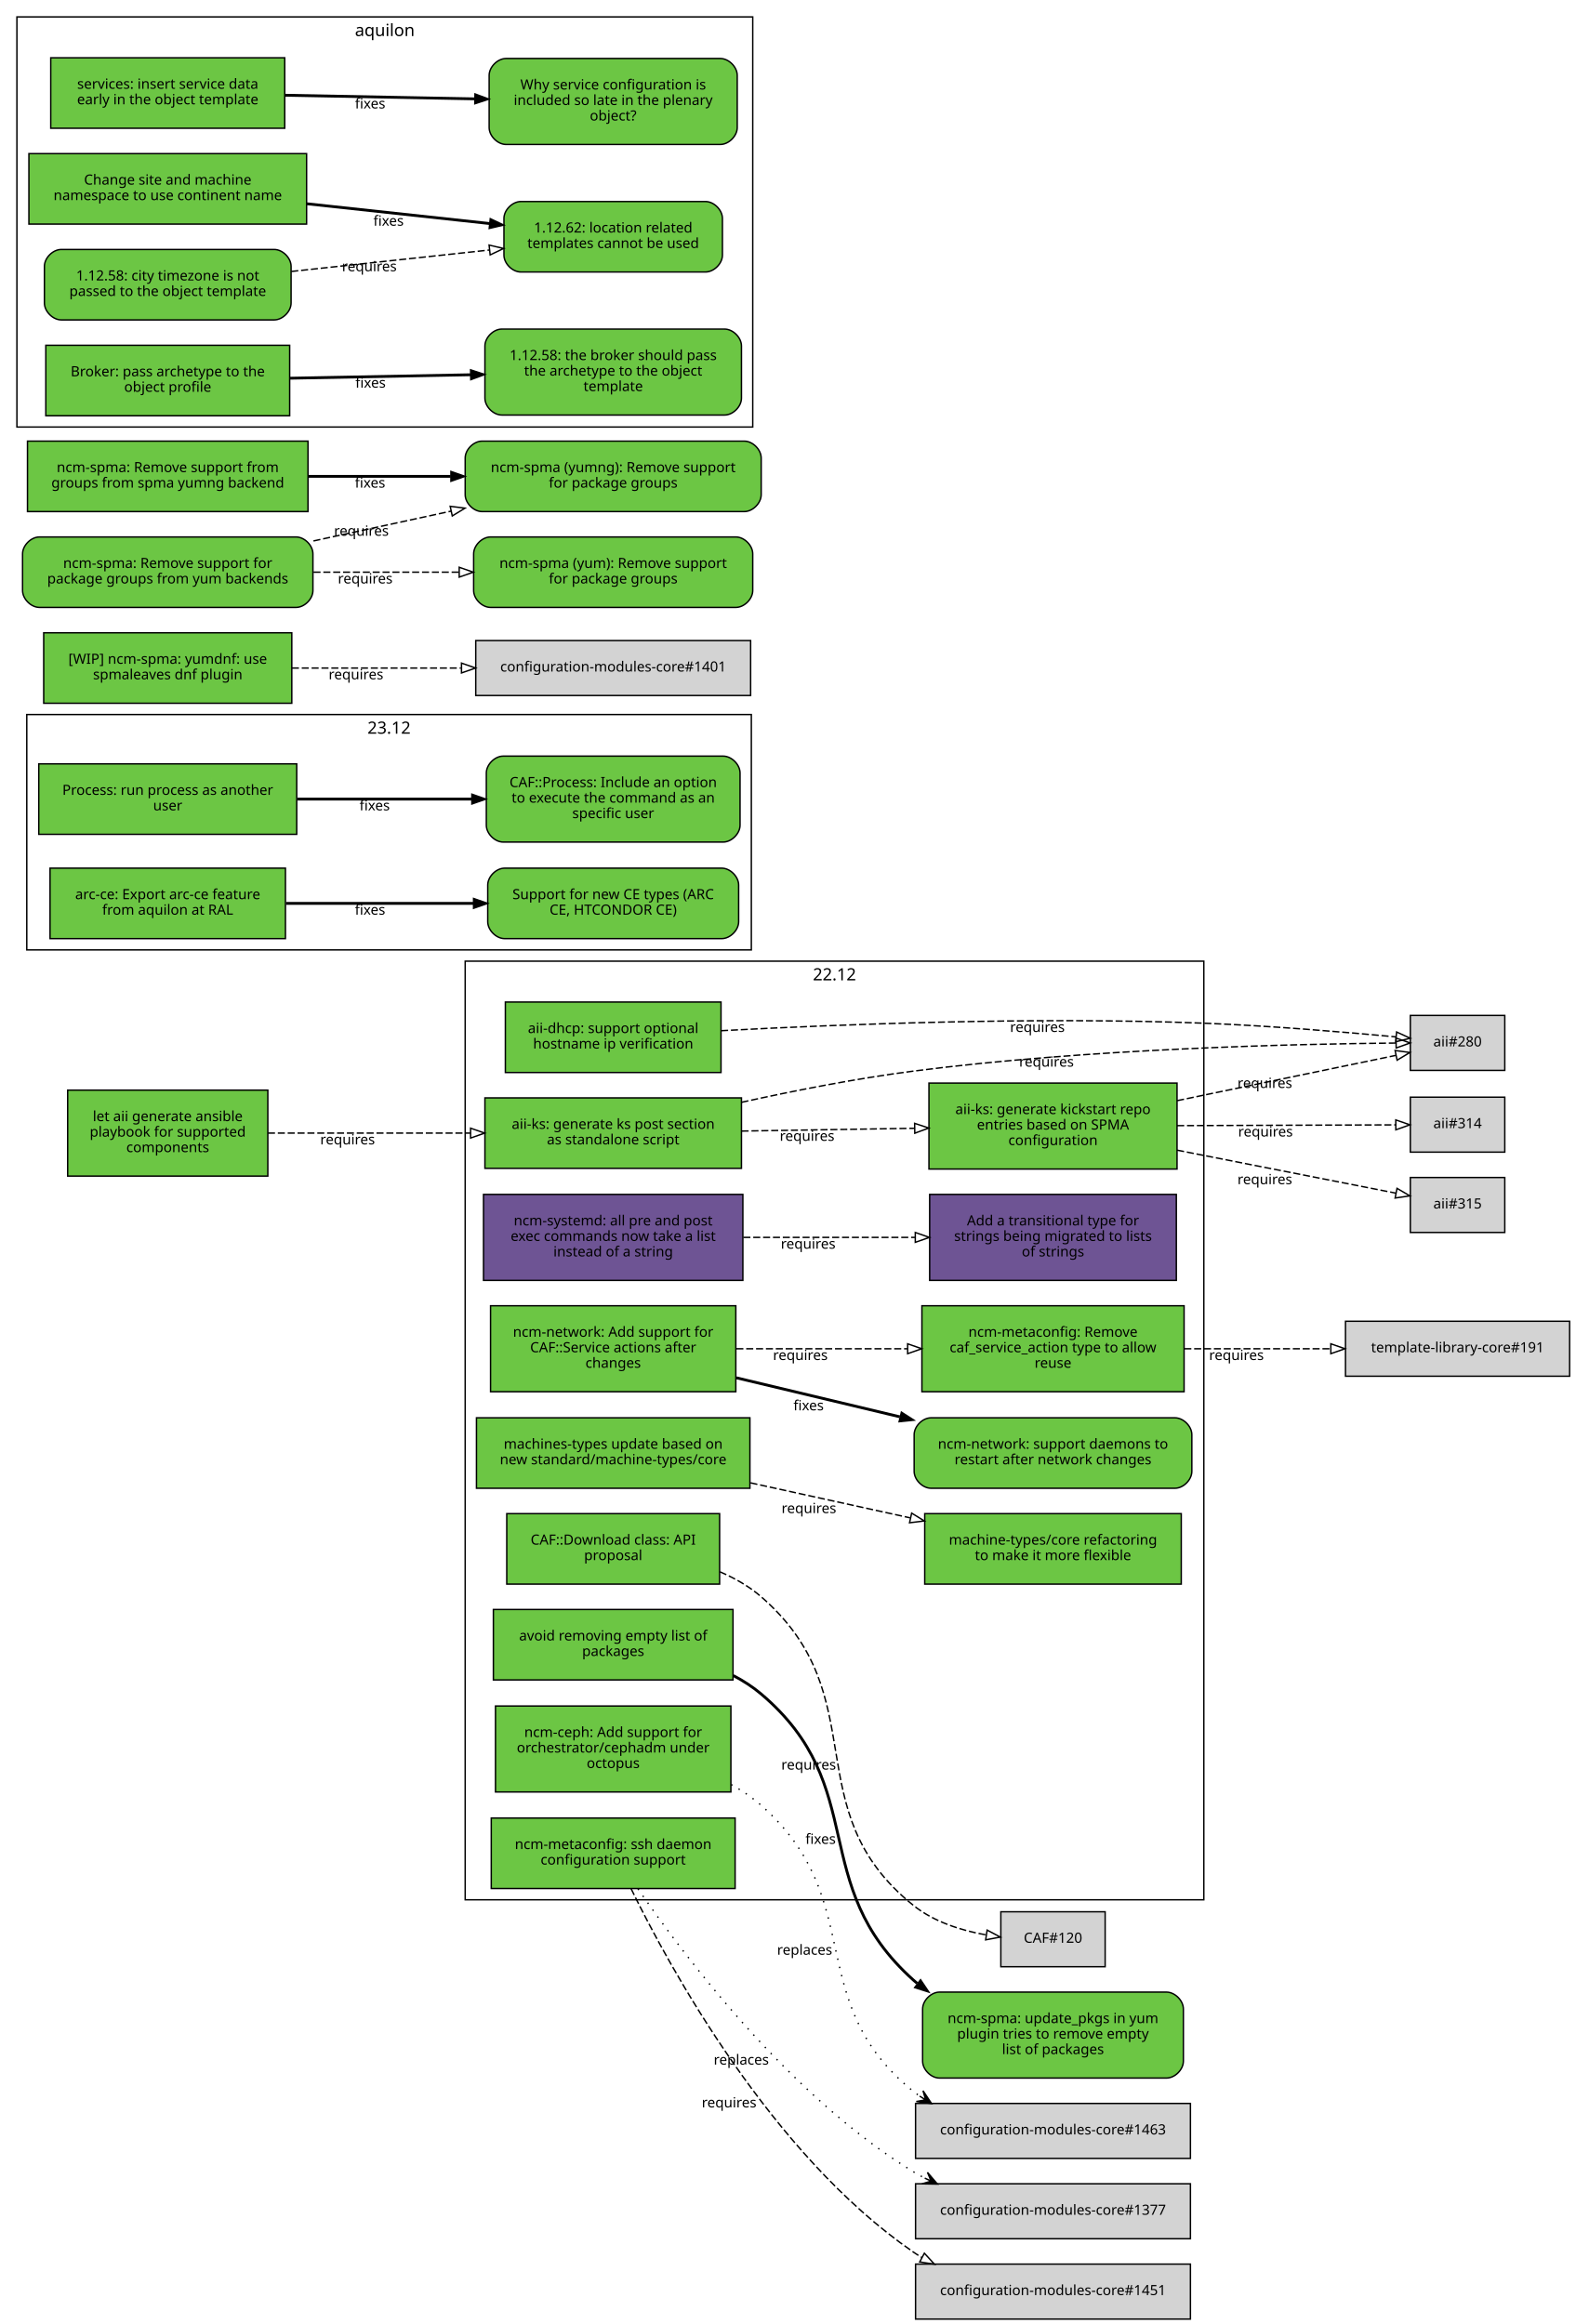
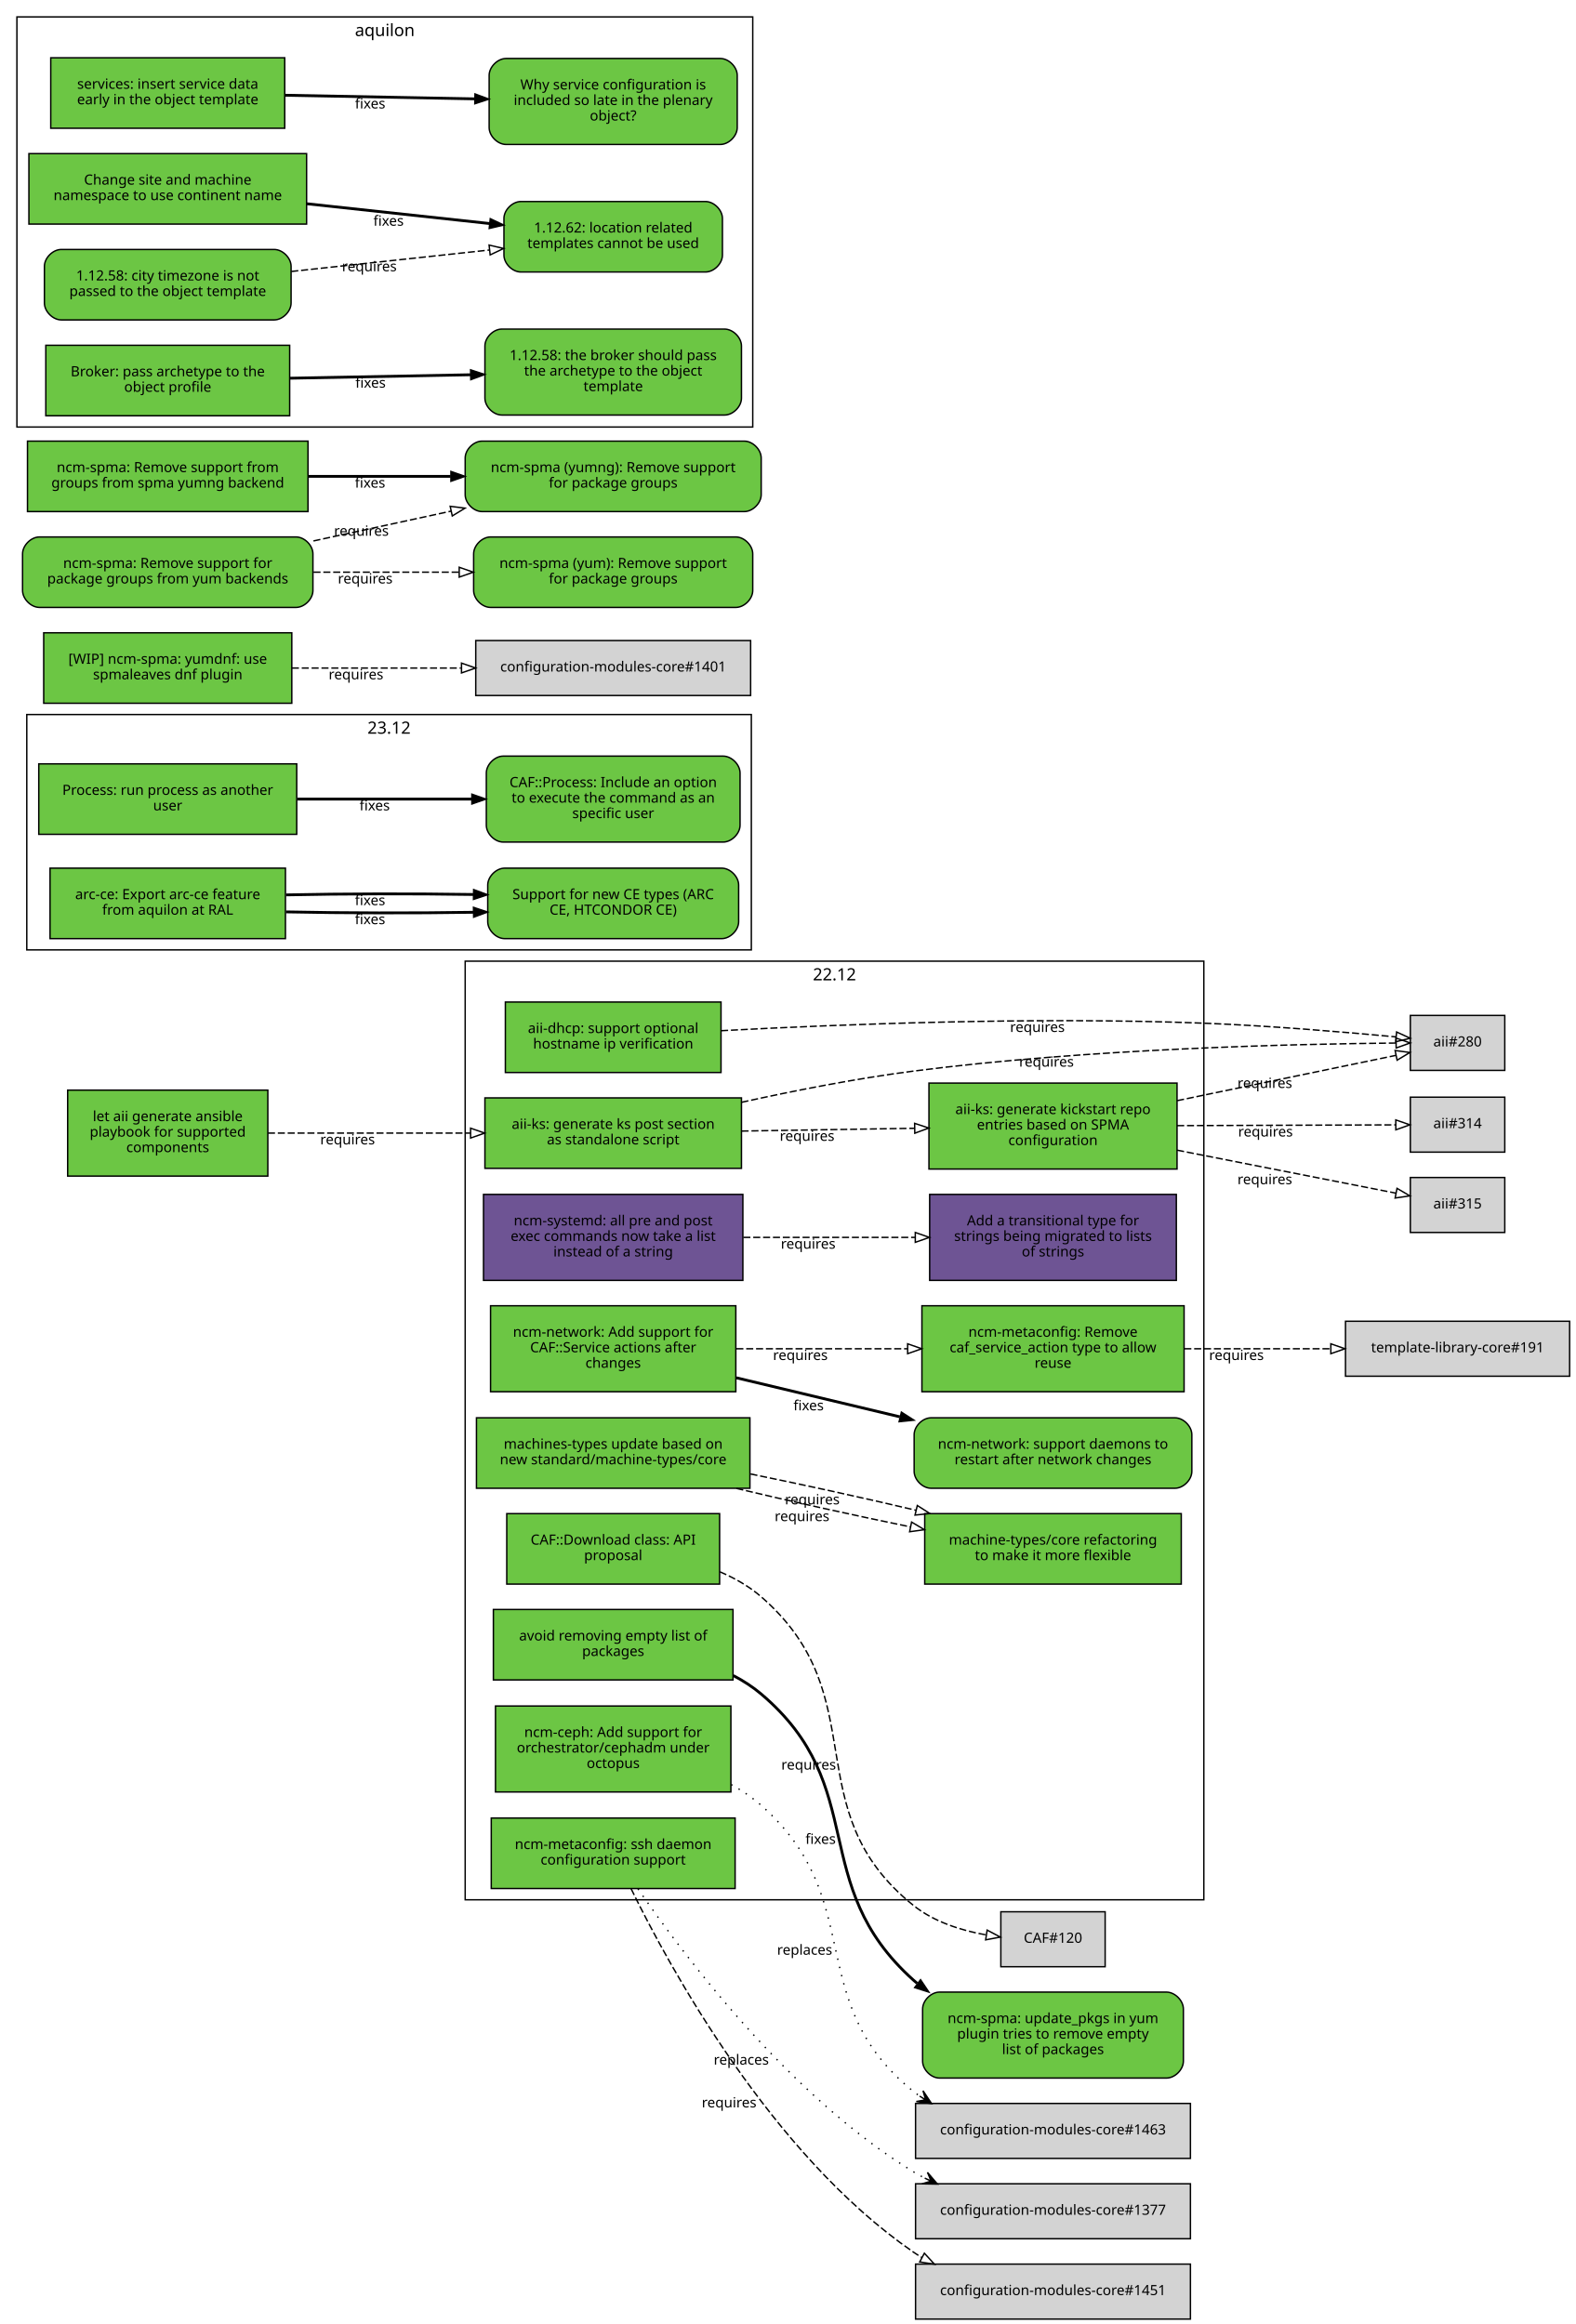
<svg xmlns="http://www.w3.org/2000/svg" xmlns:xlink="http://www.w3.org/1999/xlink" width="1118pt" height="1649pt" viewBox="0.00 0.00 1118.00 1649.00">
  <g id="graph0" class="graph" transform="scale(1 1) rotate(0) translate(4 1645)">
    <polygon fill="white" stroke="white" points="-4,5 -4,-1645 1115,-1645 1115,5 -4,5" />
    <g id="clust4" class="cluster">
      <polygon fill="none" stroke="black" points="15,-971 15,-1138 529,-1138 529,-971 15,-971" />
      <text text-anchor="middle" x="272" y="-1124.4" font-family="Sans" font-size="12.00">23.12</text>
    </g>
    <g id="clust3" class="cluster">
      <polygon fill="none" stroke="black" points="8,-1342 8,-1633 530,-1633 530,-1342 8,-1342" />
      <text text-anchor="middle" x="269" y="-1619.4" font-family="Sans" font-size="12.00">aquilon</text>
    </g>
    <g id="clust2" class="cluster">
      <polygon fill="none" stroke="black" points="326,-297 326,-963 850,-963 850,-297 326,-297" />
      <text text-anchor="middle" x="588" y="-949.4" font-family="Sans" font-size="12.00">22.12</text>
    </g>
    <g id="node1" class="node">
      <g id="a_node1">
        <a xlink:href="https://github.com/quattor/aii/pull/328" xlink:title="aii#328 (pull-request)" target="_parent">
          <polygon fill="#6cc644" stroke="black" points="522,-866 340,-866 340,-816 522,-816 522,-866" />
          <text text-anchor="middle" x="431" y="-844" font-family="Sans" font-size="10.00">aii-ks: generate ks post section</text>
          <text text-anchor="middle" x="431" y="-833" font-family="Sans" font-size="10.00">as standalone script</text>
        </a>
      </g>
    </g>
    <g id="node2" class="node">
      <polygon fill="lightgrey" stroke="black" points="1063.5,-924.5 996.5,-924.5 996.5,-885.5 1063.5,-885.5 1063.5,-924.5" />
      <text text-anchor="middle" x="1030" y="-902.5" font-family="Sans" font-size="10.00">aii#280</text>
    </g>
    <g id="edge1" class="edge">
      <path fill="none" stroke="black" stroke-dasharray="5,2" d="M522.01,-862.85C559.51,-871.124 603.643,-879.795 644,-885 767.437,-900.921 914.688,-904.265 986.027,-904.903" />
      <polygon fill="none" stroke="black" points="986.373,-908.406 996.399,-904.981 986.426,-901.406 986.373,-908.406" />
      <text text-anchor="middle" x="738.378" y="-888.167" font-family="Sans" font-size="10.00">requires</text>
    </g>
    <g id="node3" class="node">
      <g id="a_node3">
        <a xlink:href="https://github.com/quattor/aii/pull/316" xlink:title="aii#316 (pull-request)" target="_parent">
          <polygon fill="#6cc644" stroke="black" points="831,-876.5 655,-876.5 655,-815.5 831,-815.5 831,-876.5" />
          <text text-anchor="middle" x="743" y="-854.5" font-family="Sans" font-size="10.00">aii-ks: generate kickstart repo</text>
          <text text-anchor="middle" x="743" y="-843.5" font-family="Sans" font-size="10.00">entries based on SPMA</text>
          <text text-anchor="middle" x="743" y="-832.5" font-family="Sans" font-size="10.00">configuration</text>
        </a>
      </g>
    </g>
    <g id="edge2" class="edge">
      <path fill="none" stroke="black" stroke-dasharray="5,2" d="M522.081,-842.453C560.563,-843.074 605.56,-843.799 644.792,-844.432" />
      <polygon fill="none" stroke="black" points="644.843,-847.933 654.899,-844.595 644.956,-840.934 644.843,-847.933" />
      <text text-anchor="middle" x="568.561" y="-835.525" font-family="Sans" font-size="10.00">requires</text>
    </g>
    <g id="edge3" class="edge">
      <path fill="none" stroke="black" stroke-dasharray="5,2" d="M831.058,-864.023C882.518,-874.676 945.406,-887.695 986.29,-896.158" />
      <polygon fill="none" stroke="black" points="985.688,-899.608 996.19,-898.208 987.107,-892.753 985.688,-899.608" />
      <text text-anchor="middle" x="893.279" y="-873.044" font-family="Sans" font-size="10.00">requires</text>
    </g>
    <g id="node4" class="node">
      <polygon fill="lightgrey" stroke="black" points="1063.5,-866.5 996.5,-866.5 996.5,-827.5 1063.5,-827.5 1063.5,-866.5" />
      <text text-anchor="middle" x="1030" y="-844.5" font-family="Sans" font-size="10.00">aii#314</text>
    </g>
    <g id="edge4" class="edge">
      <path fill="none" stroke="black" stroke-dasharray="5,2" d="M831.058,-846.305C882.409,-846.486 945.14,-846.706 986.03,-846.849" />
      <polygon fill="none" stroke="black" points="986.177,-850.35 996.19,-846.885 986.202,-843.35 986.177,-850.35" />
      <text text-anchor="middle" x="893.741" y="-838.596" font-family="Sans" font-size="10.00">requires</text>
    </g>
    <g id="node5" class="node">
      <polygon fill="lightgrey" stroke="black" points="1063.5,-809.5 996.5,-809.5 996.5,-770.5 1063.5,-770.5 1063.5,-809.5" />
      <text text-anchor="middle" x="1030" y="-787.5" font-family="Sans" font-size="10.00">aii#315</text>
    </g>
    <g id="edge5" class="edge">
      <path fill="none" stroke="black" stroke-dasharray="5,2" d="M831.058,-828.894C882.518,-818.782 945.406,-806.425 986.29,-798.392" />
      <polygon fill="none" stroke="black" points="987.052,-801.809 996.19,-796.447 985.702,-794.941 987.052,-801.809" />
      <text text-anchor="middle" x="893.279" y="-804.738" font-family="Sans" font-size="10.00">requires</text>
    </g>
    <g id="node6" class="node">
      <g id="a_node6">
        <a xlink:href="https://github.com/quattor/aii/pull/299" xlink:title="aii#299 (pull-request)" target="_parent">
          <polygon fill="#6cc644" stroke="black" points="507.5,-934 354.5,-934 354.5,-884 507.5,-884 507.5,-934" />
          <text text-anchor="middle" x="431" y="-912" font-family="Sans" font-size="10.00">aii-dhcp: support optional</text>
          <text text-anchor="middle" x="431" y="-901" font-family="Sans" font-size="10.00">hostname ip verification</text>
        </a>
      </g>
    </g>
    <g id="edge6" class="edge">
      <path fill="none" stroke="black" stroke-dasharray="5,2" d="M507.534,-913.664C591.267,-918.168 730.317,-923.673 850,-919 896.634,-917.179 949.947,-912.699 986.175,-909.294" />
      <polygon fill="none" stroke="black" points="986.759,-912.754 996.382,-908.32 986.094,-905.786 986.759,-912.754" />
      <text text-anchor="middle" x="731.928" y="-912.779" font-family="Sans" font-size="10.00">requires</text>
    </g>
    <g id="node7" class="node">
      <g id="a_node7">
        <a xlink:href="https://github.com/quattor/aii/pull/331" xlink:title="aii#331 (pull-request)" target="_parent">
          <polygon fill="#6cc644" stroke="black" points="186,-871.5 44,-871.5 44,-810.5 186,-810.5 186,-871.5" />
          <text text-anchor="middle" x="115" y="-849.5" font-family="Sans" font-size="10.00">let aii generate ansible</text>
          <text text-anchor="middle" x="115" y="-838.5" font-family="Sans" font-size="10.00">playbook for supported</text>
          <text text-anchor="middle" x="115" y="-827.5" font-family="Sans" font-size="10.00">components</text>
        </a>
      </g>
    </g>
    <g id="edge7" class="edge">
      <path fill="none" stroke="black" stroke-dasharray="5,2" d="M186.077,-841C228.343,-841 282.883,-841 329.668,-841" />
      <polygon fill="none" stroke="black" points="329.834,-844.5 339.834,-841 329.834,-837.5 329.834,-844.5" />
      <text text-anchor="middle" x="242.574" y="-833" font-family="Sans" font-size="10.00">requires</text>
    </g>
    <g id="node8" class="node">
      <g id="a_node8">
        <a xlink:href="https://github.com/quattor/CAF/pull/257" xlink:title="CAF#257 (pull-request)" target="_parent">
          <polygon fill="#6cc644" stroke="black" points="206.5,-1103 23.5,-1103 23.5,-1053 206.5,-1053 206.5,-1103" />
          <text text-anchor="middle" x="115" y="-1081" font-family="Sans" font-size="10.00">Process: run process as another</text>
          <text text-anchor="middle" x="115" y="-1070" font-family="Sans" font-size="10.00">user</text>
        </a>
      </g>
    </g>
    <g id="node9" class="node">
      <g id="a_node9">
        <a xlink:href="https://github.com/quattor/CAF/issues/253" xlink:title="CAF#253 (issue)" target="_parent">
          <path fill="#6cc644" stroke="black" d="M509,-1108.5C509,-1108.5 353,-1108.5 353,-1108.5 347,-1108.5 341,-1102.5 341,-1096.5 341,-1096.5 341,-1059.5 341,-1059.5 341,-1053.5 347,-1047.5 353,-1047.5 353,-1047.5 509,-1047.5 509,-1047.5 515,-1047.5 521,-1053.5 521,-1059.5 521,-1059.5 521,-1096.5 521,-1096.5 521,-1102.5 515,-1108.5 509,-1108.5" />
          <text text-anchor="middle" x="431" y="-1086.5" font-family="Sans" font-size="10.00">CAF::Process: Include an option</text>
          <text text-anchor="middle" x="431" y="-1075.5" font-family="Sans" font-size="10.00">to execute the command as an</text>
          <text text-anchor="middle" x="431" y="-1064.5" font-family="Sans" font-size="10.00">specific user</text>
        </a>
      </g>
    </g>
    <g id="edge8" class="edge">
      <path fill="none" stroke="black" stroke-width="2" d="M206.822,-1078C245.561,-1078 290.88,-1078 330.522,-1078" />
      <polygon fill="black" stroke="black" points="330.737,-1081.5 340.737,-1078 330.737,-1074.5 330.737,-1081.5" />
      <text text-anchor="middle" x="261.782" y="-1070" font-family="Sans" font-size="10.00">fixes</text>
    </g>
    <g id="node10" class="node">
      <g id="a_node10">
        <a xlink:href="https://github.com/quattor/CAF/pull/110" xlink:title="CAF#110 (pull-request)" target="_parent">
          <polygon fill="#6cc644" stroke="black" points="506.5,-571 355.5,-571 355.5,-521 506.5,-521 506.5,-571" />
          <text text-anchor="middle" x="431" y="-549" font-family="Sans" font-size="10.00">CAF::Download class: API</text>
          <text text-anchor="middle" x="431" y="-538" font-family="Sans" font-size="10.00">proposal</text>
        </a>
      </g>
    </g>
    <g id="node11" class="node">
      <polygon fill="lightgrey" stroke="black" points="780,-288.5 706,-288.5 706,-249.5 780,-249.5 780,-288.5" />
      <text text-anchor="middle" x="743" y="-266.5" font-family="Sans" font-size="10.00">CAF#120</text>
    </g>
    <g id="edge9" class="edge">
      <path fill="none" stroke="black" stroke-dasharray="5,2" d="M506.663,-529.743C517.272,-525.203 527.46,-519.404 536,-512 617.996,-440.906 559.369,-360.936 644,-293 658.502,-281.359 677.83,-275.245 695.487,-272.077" />
      <polygon fill="none" stroke="black" points="696.281,-275.497 705.641,-270.532 695.228,-268.576 696.281,-275.497" />
      <text text-anchor="middle" x="569.666" y="-389.376" font-family="Sans" font-size="10.00">requires</text>
    </g>
    <g id="node12" class="node">
      <g id="a_node12">
        <a xlink:href="https://github.com/quattor/configuration-modules-core/pull/1554" xlink:title="configuration-modules-core#1554 (pull-request)" target="_parent">
          <polygon fill="#6cc644" stroke="black" points="516,-503 346,-503 346,-453 516,-453 516,-503" />
          <text text-anchor="middle" x="431" y="-481" font-family="Sans" font-size="10.00">avoid removing empty list of</text>
          <text text-anchor="middle" x="431" y="-470" font-family="Sans" font-size="10.00">packages</text>
        </a>
      </g>
    </g>
    <g id="node13" class="node">
      <g id="a_node13">
        <a xlink:href="https://github.com/quattor/configuration-modules-core/issues/1553" xlink:title="configuration-modules-core#1553 (issue)" target="_parent">
          <path fill="#6cc644" stroke="black" d="M823.5,-231.5C823.5,-231.5 662.5,-231.5 662.5,-231.5 656.5,-231.5 650.5,-225.5 650.5,-219.5 650.5,-219.5 650.5,-182.5 650.5,-182.5 650.5,-176.5 656.5,-170.5 662.5,-170.5 662.5,-170.5 823.5,-170.5 823.5,-170.5 829.5,-170.5 835.5,-176.5 835.5,-182.5 835.5,-182.5 835.5,-219.5 835.5,-219.5 835.5,-225.5 829.5,-231.5 823.5,-231.5" />
          <text text-anchor="middle" x="743" y="-209.5" font-family="Sans" font-size="10.00">ncm-spma: update_pkgs in yum</text>
          <text text-anchor="middle" x="743" y="-198.5" font-family="Sans" font-size="10.00">plugin tries to remove empty</text>
          <text text-anchor="middle" x="743" y="-187.5" font-family="Sans" font-size="10.00">list of packages</text>
        </a>
      </g>
    </g>
    <g id="edge10" class="edge">
      <path fill="none" stroke="black" stroke-width="2" d="M516.245,-456.094C523.325,-452.382 530.042,-448.051 536,-443 613.95,-376.91 567.867,-308.175 644,-240 644.853,-239.237 645.722,-238.487 646.607,-237.751" />
      <polygon fill="black" stroke="black" points="649.049,-240.295 654.952,-231.497 644.851,-234.694 649.049,-240.295" />
      <text text-anchor="middle" x="578.136" y="-336.67" font-family="Sans" font-size="10.00">fixes</text>
    </g>
    <g id="node14" class="node">
      <g id="a_node14">
        <a xlink:href="https://github.com/quattor/configuration-modules-core/pull/1490" xlink:title="configuration-modules-core#1490 (pull-request)" target="_parent">
          <polygon fill="#6cc644" stroke="black" points="514.5,-434.5 347.5,-434.5 347.5,-373.5 514.5,-373.5 514.5,-434.5" />
          <text text-anchor="middle" x="431" y="-412.5" font-family="Sans" font-size="10.00">ncm-ceph: Add support for</text>
          <text text-anchor="middle" x="431" y="-401.5" font-family="Sans" font-size="10.00">orchestrator/cephadm under</text>
          <text text-anchor="middle" x="431" y="-390.5" font-family="Sans" font-size="10.00">octopus</text>
        </a>
      </g>
    </g>
    <g id="node15" class="node">
      <polygon fill="lightgrey" stroke="black" points="840.5,-152.5 645.5,-152.5 645.5,-113.5 840.5,-113.5 840.5,-152.5" />
      <text text-anchor="middle" x="743" y="-130.5" font-family="Sans" font-size="10.00">configuration-modules-core#1463</text>
    </g>
    <g id="edge11" class="edge">
      <path fill="none" stroke="black" stroke-dasharray="1,5" d="M514.726,-378.745C522.371,-374.525 529.626,-369.641 536,-364 612.526,-296.267 564.54,-225.267 644,-161 645.372,-159.891 646.785,-158.825 648.235,-157.802" />
      <polygon fill="black" stroke="black" points="656.899,-152.392 650.801,-161.505 652.658,-155.04 648.417,-157.688 648.417,-157.688 648.417,-157.688 652.658,-155.04 646.034,-153.871 656.899,-152.392 656.899,-152.392" />
      <text text-anchor="middle" x="566.844" y="-258.019" font-family="Sans" font-size="10.00">replaces</text>
    </g>
    <g id="node16" class="node">
      <g id="a_node16">
        <a xlink:href="https://github.com/quattor/configuration-modules-core/pull/1464" xlink:title="configuration-modules-core#1464 (pull-request)" target="_parent">
          <polygon fill="#6e5494" stroke="black" points="523,-797.5 339,-797.5 339,-736.5 523,-736.5 523,-797.5" />
          <text text-anchor="middle" x="431" y="-775.5" font-family="Sans" font-size="10.00">ncm-systemd: all pre and post</text>
          <text text-anchor="middle" x="431" y="-764.5" font-family="Sans" font-size="10.00">exec commands now take a list</text>
          <text text-anchor="middle" x="431" y="-753.5" font-family="Sans" font-size="10.00">instead of a string</text>
        </a>
      </g>
    </g>
    <g id="node17" class="node">
      <g id="a_node17">
        <a xlink:href="https://github.com/quattor/template-library-core/pull/212" xlink:title="template-library-core#212 (pull-request)" target="_parent">
          <polygon fill="#6e5494" stroke="black" points="830.5,-797.5 655.5,-797.5 655.5,-736.5 830.5,-736.5 830.5,-797.5" />
          <text text-anchor="middle" x="743" y="-775.5" font-family="Sans" font-size="10.00">Add a transitional type for</text>
          <text text-anchor="middle" x="743" y="-764.5" font-family="Sans" font-size="10.00">strings being migrated to lists</text>
          <text text-anchor="middle" x="743" y="-753.5" font-family="Sans" font-size="10.00">of strings</text>
        </a>
      </g>
    </g>
    <g id="edge12" class="edge">
      <path fill="none" stroke="black" stroke-dasharray="5,2" d="M523.334,-767C561.615,-767 606.168,-767 645.032,-767" />
      <polygon fill="none" stroke="black" points="645.306,-770.5 655.306,-767 645.306,-763.5 645.306,-770.5" />
      <text text-anchor="middle" x="569.323" y="-759" font-family="Sans" font-size="10.00">requires</text>
    </g>
    <g id="node18" class="node">
      <g id="a_node18">
        <a xlink:href="https://github.com/quattor/configuration-modules-core/pull/1452" xlink:title="configuration-modules-core#1452 (pull-request)" target="_parent">
          <polygon fill="#6cc644" stroke="black" points="517.5,-355 344.5,-355 344.5,-305 517.5,-305 517.5,-355" />
          <text text-anchor="middle" x="431" y="-333" font-family="Sans" font-size="10.00">ncm-metaconfig: ssh daemon</text>
          <text text-anchor="middle" x="431" y="-322" font-family="Sans" font-size="10.00">configuration support</text>
        </a>
      </g>
    </g>
    <g id="node19" class="node">
      <polygon fill="lightgrey" stroke="black" points="840.5,-95.5 645.5,-95.5 645.5,-56.5 840.5,-56.5 840.5,-95.5" />
      <text text-anchor="middle" x="743" y="-73.5" font-family="Sans" font-size="10.00">configuration-modules-core#1377</text>
    </g>
    <g id="edge13" class="edge">
      <path fill="none" stroke="black" stroke-dasharray="1,5" d="M448.592,-304.774C480.663,-258.023 555.825,-157.797 644,-104 646.514,-102.466 649.115,-101.014 651.781,-99.638" />
      <polygon fill="black" stroke="black" points="661.066,-95.252 653.946,-103.593 656.545,-97.388 652.024,-99.524 652.024,-99.524 652.024,-99.524 656.545,-97.388 650.102,-95.455 661.066,-95.252 661.066,-95.252" />
      <text text-anchor="middle" x="521.876" y="-180.055" font-family="Sans" font-size="10.00">replaces</text>
    </g>
    <g id="node20" class="node">
      <polygon fill="lightgrey" stroke="black" points="840.5,-38.5 645.5,-38.5 645.5,0.5 840.5,0.5 840.5,-38.5" />
      <text text-anchor="middle" x="743" y="-16.5" font-family="Sans" font-size="10.00">configuration-modules-core#1451</text>
    </g>
    <g id="edge14" class="edge">
      <path fill="none" stroke="black" stroke-dasharray="5,2" d="M443.682,-304.881C470.729,-249.528 543.134,-116.463 644,-47 645.895,-45.695 647.849,-44.451 649.853,-43.264" />
      <polygon fill="none" stroke="black" points="651.751,-46.219 658.922,-38.42 648.453,-40.044 651.751,-46.219" />
      <text text-anchor="middle" x="513.239" y="-149.689" font-family="Sans" font-size="10.00">requires</text>
    </g>
    <g id="node21" class="node">
      <g id="a_node21">
        <a xlink:href="https://github.com/quattor/configuration-modules-core/pull/1336" xlink:title="configuration-modules-core#1336 (pull-request)" target="_parent">
          <polygon fill="#6cc644" stroke="black" points="518,-718.5 344,-718.5 344,-657.5 518,-657.5 518,-718.5" />
          <text text-anchor="middle" x="431" y="-696.5" font-family="Sans" font-size="10.00">ncm-network: Add support for</text>
          <text text-anchor="middle" x="431" y="-685.5" font-family="Sans" font-size="10.00">CAF::Service actions after</text>
          <text text-anchor="middle" x="431" y="-674.5" font-family="Sans" font-size="10.00">changes</text>
        </a>
      </g>
    </g>
    <g id="node22" class="node">
      <g id="a_node22">
        <a xlink:href="https://github.com/quattor/configuration-modules-core/pull/1335" xlink:title="configuration-modules-core#1335 (pull-request)" target="_parent">
          <polygon fill="#6cc644" stroke="black" points="836,-718.5 650,-718.5 650,-657.5 836,-657.5 836,-718.5" />
          <text text-anchor="middle" x="743" y="-696.5" font-family="Sans" font-size="10.00">ncm-metaconfig: Remove</text>
          <text text-anchor="middle" x="743" y="-685.5" font-family="Sans" font-size="10.00">caf_service_action type to allow</text>
          <text text-anchor="middle" x="743" y="-674.5" font-family="Sans" font-size="10.00">reuse</text>
        </a>
      </g>
    </g>
    <g id="edge15" class="edge">
      <path fill="none" stroke="black" stroke-dasharray="5,2" d="M518.352,-688C556.011,-688 600.444,-688 639.742,-688" />
      <polygon fill="none" stroke="black" points="639.88,-691.5 649.88,-688 639.88,-684.5 639.88,-691.5" />
      <text text-anchor="middle" x="563.78" y="-680" font-family="Sans" font-size="10.00">requires</text>
    </g>
    <g id="node23" class="node">
      <g id="a_node23">
        <a xlink:href="https://github.com/quattor/configuration-modules-core/issues/1071" xlink:title="configuration-modules-core#1071 (issue)" target="_parent">
          <path fill="#6cc644" stroke="black" d="M829.5,-639C829.5,-639 656.5,-639 656.5,-639 650.5,-639 644.5,-633 644.5,-627 644.5,-627 644.5,-601 644.5,-601 644.5,-595 650.5,-589 656.5,-589 656.5,-589 829.5,-589 829.5,-589 835.5,-589 841.5,-595 841.5,-601 841.5,-601 841.5,-627 841.5,-627 841.5,-633 835.5,-639 829.5,-639" />
          <text text-anchor="middle" x="743" y="-617" font-family="Sans" font-size="10.00">ncm-network: support daemons to</text>
          <text text-anchor="middle" x="743" y="-606" font-family="Sans" font-size="10.00">restart after network changes</text>
        </a>
      </g>
    </g>
    <g id="edge16" class="edge">
      <path fill="none" stroke="black" stroke-width="2" d="M518.352,-667.387C554.286,-658.809 596.389,-648.759 634.312,-639.706" />
      <polygon fill="black" stroke="black" points="635.457,-643.031 644.371,-637.305 633.832,-636.223 635.457,-643.031" />
      <text text-anchor="middle" x="569.612" y="-644.286" font-family="Sans" font-size="10.00">fixes</text>
    </g>
    <g id="node24" class="node">
      <polygon fill="lightgrey" stroke="black" points="1109.5,-707.5 950.5,-707.5 950.5,-668.5 1109.5,-668.5 1109.5,-707.5" />
      <text text-anchor="middle" x="1030" y="-685.5" font-family="Sans" font-size="10.00">template-library-core#191</text>
    </g>
    <g id="edge17" class="edge">
      <path fill="none" stroke="black" stroke-dasharray="5,2" d="M836.138,-688C869.447,-688 906.968,-688 940.003,-688" />
      <polygon fill="none" stroke="black" points="940.101,-691.5 950.101,-688 940.101,-684.5 940.101,-691.5" />
      <text text-anchor="middle" x="873.142" y="-680" font-family="Sans" font-size="10.00">requires</text>
    </g>
    <g id="node25" class="node">
      <g id="a_node25">
        <a xlink:href="https://github.com/quattor/configuration-modules-core/pull/1507" xlink:title="configuration-modules-core#1507 (pull-request)" target="_parent">
          <polygon fill="#6cc644" stroke="black" points="203,-1196 27,-1196 27,-1146 203,-1146 203,-1196" />
          <text text-anchor="middle" x="115" y="-1174" font-family="Sans" font-size="10.00">[WIP] ncm-spma: yumdnf: use</text>
          <text text-anchor="middle" x="115" y="-1163" font-family="Sans" font-size="10.00">spmaleaves dnf plugin</text>
        </a>
      </g>
    </g>
    <g id="node26" class="node">
      <polygon fill="lightgrey" stroke="black" points="528.5,-1190.5 333.5,-1190.5 333.5,-1151.5 528.5,-1151.5 528.5,-1190.5" />
      <text text-anchor="middle" x="431" y="-1168.5" font-family="Sans" font-size="10.00">configuration-modules-core#1401</text>
    </g>
    <g id="edge18" class="edge">
      <path fill="none" stroke="black" stroke-dasharray="5,2" d="M203.05,-1171C240.203,-1171 283.927,-1171 323.027,-1171" />
      <polygon fill="none" stroke="black" points="323.391,-1174.5 333.391,-1171 323.391,-1167.5 323.391,-1174.5" />
      <text text-anchor="middle" x="248.549" y="-1163" font-family="Sans" font-size="10.00">requires</text>
    </g>
    <g id="node27" class="node">
      <g id="a_node27">
        <a xlink:href="https://github.com/quattor/configuration-modules-core/pull/1148" xlink:title="configuration-modules-core#1148 (pull-request)" target="_parent">
          <polygon fill="#6cc644" stroke="black" points="214.5,-1332 15.5,-1332 15.5,-1282 214.5,-1282 214.5,-1332" />
          <text text-anchor="middle" x="115" y="-1310" font-family="Sans" font-size="10.00">ncm-spma: Remove support from</text>
          <text text-anchor="middle" x="115" y="-1299" font-family="Sans" font-size="10.00">groups from spma yumng backend</text>
        </a>
      </g>
    </g>
    <g id="node28" class="node">
      <g id="a_node28">
        <a xlink:href="https://github.com/quattor/configuration-modules-core/issues/952" xlink:title="configuration-modules-core#952 (issue)" target="_parent">
          <path fill="#6cc644" stroke="black" d="M524,-1332C524,-1332 338,-1332 338,-1332 332,-1332 326,-1326 326,-1320 326,-1320 326,-1294 326,-1294 326,-1288 332,-1282 338,-1282 338,-1282 524,-1282 524,-1282 530,-1282 536,-1288 536,-1294 536,-1294 536,-1320 536,-1320 536,-1326 530,-1332 524,-1332" />
          <text text-anchor="middle" x="431" y="-1310" font-family="Sans" font-size="10.00">ncm-spma (yumng): Remove support</text>
          <text text-anchor="middle" x="431" y="-1299" font-family="Sans" font-size="10.00">for package groups</text>
        </a>
      </g>
    </g>
    <g id="edge19" class="edge">
      <path fill="none" stroke="black" stroke-width="2" d="M214.921,-1307C246.933,-1307 282.695,-1307 315.726,-1307" />
      <polygon fill="black" stroke="black" points="315.883,-1310.5 325.883,-1307 315.882,-1303.5 315.883,-1310.5" />
      <text text-anchor="middle" x="258.546" y="-1299" font-family="Sans" font-size="10.00">fixes</text>
    </g>
    <g id="node29" class="node">
      <g id="a_node29">
        <a xlink:href="https://github.com/quattor/configuration-modules-core/issues/950" xlink:title="configuration-modules-core#950 (issue)" target="_parent">
          <path fill="#6cc644" stroke="black" d="M206,-1264C206,-1264 24,-1264 24,-1264 18,-1264 12,-1258 12,-1252 12,-1252 12,-1226 12,-1226 12,-1220 18,-1214 24,-1214 24,-1214 206,-1214 206,-1214 212,-1214 218,-1220 218,-1226 218,-1226 218,-1252 218,-1252 218,-1258 212,-1264 206,-1264" />
          <text text-anchor="middle" x="115" y="-1242" font-family="Sans" font-size="10.00">ncm-spma: Remove support for</text>
          <text text-anchor="middle" x="115" y="-1231" font-family="Sans" font-size="10.00">package groups from yum backends</text>
        </a>
      </g>
    </g>
    <g id="node30" class="node">
      <g id="a_node30">
        <a xlink:href="https://github.com/quattor/configuration-modules-core/issues/951" xlink:title="configuration-modules-core#951 (issue)" target="_parent">
          <path fill="#6cc644" stroke="black" d="M518,-1264C518,-1264 344,-1264 344,-1264 338,-1264 332,-1258 332,-1252 332,-1252 332,-1226 332,-1226 332,-1220 338,-1214 344,-1214 344,-1214 518,-1214 518,-1214 524,-1214 530,-1220 530,-1226 530,-1226 530,-1252 530,-1252 530,-1258 524,-1264 518,-1264" />
          <text text-anchor="middle" x="431" y="-1242" font-family="Sans" font-size="10.00">ncm-spma (yum): Remove support</text>
          <text text-anchor="middle" x="431" y="-1231" font-family="Sans" font-size="10.00">for package groups</text>
        </a>
      </g>
    </g>
    <g id="edge20" class="edge">
      <path fill="none" stroke="black" stroke-dasharray="5,2" d="M218.381,-1239C251.386,-1239 288.071,-1239 321.502,-1239" />
      <polygon fill="none" stroke="black" points="321.765,-1242.5 331.765,-1239 321.765,-1235.5 321.765,-1242.5" />
      <text text-anchor="middle" x="255.107" y="-1231" font-family="Sans" font-size="10.00">requires</text>
    </g>
    <g id="edge21" class="edge">
      <path fill="none" stroke="black" stroke-dasharray="5,2" d="M218.381,-1261.17C249.602,-1267.93 284.116,-1275.41 316.053,-1282.32" />
      <polygon fill="none" stroke="black" points="315.361,-1285.75 325.876,-1284.45 316.843,-1278.91 315.361,-1285.75" />
      <text text-anchor="middle" x="252.372" y="-1264.86" font-family="Sans" font-size="10.00">requires</text>
    </g>
    <g id="node31" class="node">
      <g id="a_node31">
        <a xlink:href="https://github.com/quattor/template-library-grid/pull/241" xlink:title="template-library-grid#241 (pull-request)" target="_parent">
          <polygon fill="#6cc644" stroke="black" points="528,-639 334,-639 334,-589 528,-589 528,-639" />
          <text text-anchor="middle" x="431" y="-617" font-family="Sans" font-size="10.00">machines-types update based on</text>
          <text text-anchor="middle" x="431" y="-606" font-family="Sans" font-size="10.00">new standard/machine-types/core</text>
        </a>
      </g>
    </g>
    <g id="node32" class="node">
      <g id="a_node32">
        <a xlink:href="https://github.com/quattor/template-library-standard/pull/140" xlink:title="template-library-standard#140 (pull-request)" target="_parent">
          <polygon fill="#6cc644" stroke="black" points="834,-571 652,-571 652,-521 834,-521 834,-571" />
          <text text-anchor="middle" x="743" y="-549" font-family="Sans" font-size="10.00">machine-types/core refactoring</text>
          <text text-anchor="middle" x="743" y="-538" font-family="Sans" font-size="10.00">to make it more flexible</text>
        </a>
      </g>
    </g>
    <g id="edge22" class="edge">
-       <path fill="none" stroke="black" stroke-dasharray="5,2" d="M528.387,-592.857C564.372,-584.964 605.301,-575.986 641.636,-568.015" />
-       <polygon fill="none" stroke="black" points="642.736,-571.357 651.754,-565.796 641.237,-564.52 642.736,-571.357" />
-       <text text-anchor="middle" x="569.849" y="-571.375" font-family="Sans" font-size="10.00">requires</text>
+       <path fill="none" stroke="black" stroke-dasharray="5,2" d="M518.352,-588.935C556.669,-579.783 601.999,-569.76 641.797,-561.62" />
+       <polygon fill="none" stroke="black" points="642.684,-565.011 651.789,-559.592 641.292,-558.151 642.684,-565.011" />
+       <text text-anchor="middle" x="564.961" y="-565.698" font-family="Sans" font-size="10.00">requires</text>
+     </g>
+     <g id="edge24" class="edge">
+       <path fill="none" stroke="black" stroke-dasharray="5,2" d="M528.387,-599.158C565.75,-591.562 608.441,-582.196 645.787,-573.403" />
+       <polygon fill="none" stroke="black" points="646.741,-576.774 655.664,-571.061 645.126,-569.963 646.741,-576.774" />
+       <text text-anchor="middle" x="572.252" y="-577.595" font-family="Sans" font-size="10.00">requires</text>
    </g>
    <g id="node33" class="node">
      <g id="a_node33">
        <a xlink:href="https://github.com/quattor/template-library-grid/pull/232" xlink:title="template-library-grid#232 (pull-request)" target="_parent">
          <polygon fill="#6cc644" stroke="black" points="198.5,-1029 31.5,-1029 31.5,-979 198.5,-979 198.5,-1029" />
          <text text-anchor="middle" x="115" y="-1007" font-family="Sans" font-size="10.00">arc-ce: Export arc-ce feature</text>
          <text text-anchor="middle" x="115" y="-996" font-family="Sans" font-size="10.00">from aquilon at RAL</text>
        </a>
      </g>
    </g>
    <g id="node34" class="node">
      <g id="a_node34">
        <a xlink:href="https://github.com/quattor/template-library-grid/issues/221" xlink:title="template-library-grid#221 (issue)" target="_parent">
          <path fill="#6cc644" stroke="black" d="M508,-1029C508,-1029 354,-1029 354,-1029 348,-1029 342,-1023 342,-1017 342,-1017 342,-991 342,-991 342,-985 348,-979 354,-979 354,-979 508,-979 508,-979 514,-979 520,-985 520,-991 520,-991 520,-1017 520,-1017 520,-1023 514,-1029 508,-1029" />
          <text text-anchor="middle" x="431" y="-1007" font-family="Sans" font-size="10.00">Support for new CE types (ARC</text>
          <text text-anchor="middle" x="431" y="-996" font-family="Sans" font-size="10.00">CE, HTCONDOR CE)</text>
        </a>
      </g>
    </g>
    <g id="edge23" class="edge">
-       <path fill="none" stroke="black" stroke-width="2" d="M198.911,-1004C239.702,-1004 289.151,-1004 331.823,-1004" />
-       <polygon fill="black" stroke="black" points="331.947,-1007.5 341.947,-1004 331.947,-1000.5 331.947,-1007.5" />
-       <text text-anchor="middle" x="258.543" y="-996" font-family="Sans" font-size="10.00">fixes</text>
+       <path fill="none" stroke="black" stroke-width="2" d="M198.911,-997.968C239.702,-997.115 289.151,-997.022 331.823,-997.69" />
+       <polygon fill="black" stroke="black" points="331.888,-1001.19 341.947,-997.865 332.01,-994.193 331.888,-1001.19" />
+       <text text-anchor="middle" x="258.543" y="-989.251" font-family="Sans" font-size="10.00">fixes</text>
+     </g>
+     <g id="edge25" class="edge">
+       <path fill="none" stroke="black" stroke-width="2" d="M198.911,-1010.03C239.702,-1010.89 289.151,-1010.98 331.823,-1010.31" />
+       <polygon fill="black" stroke="black" points="332.01,-1013.81 341.947,-1010.13 331.888,-1006.81 332.01,-1013.81" />
+       <text text-anchor="middle" x="258.543" y="-1002.75" font-family="Sans" font-size="10.00">fixes</text>
    </g>
    <g id="node35" class="node">
      <g id="a_node35">
        <a xlink:href="https://github.com/quattor/aquilon/pull/115" xlink:title="aquilon#115 (pull-request)" target="_parent">
          <polygon fill="#6cc644" stroke="black" points="198,-1604 32,-1604 32,-1554 198,-1554 198,-1604" />
          <text text-anchor="middle" x="115" y="-1582" font-family="Sans" font-size="10.00">services: insert service data</text>
          <text text-anchor="middle" x="115" y="-1571" font-family="Sans" font-size="10.00">early in the object template</text>
        </a>
      </g>
    </g>
    <g id="node36" class="node">
      <g id="a_node36">
        <a xlink:href="https://github.com/quattor/aquilon/issues/109" xlink:title="aquilon#109 (issue)" target="_parent">
          <path fill="#6cc644" stroke="black" d="M507,-1603.5C507,-1603.5 355,-1603.5 355,-1603.5 349,-1603.5 343,-1597.5 343,-1591.5 343,-1591.5 343,-1554.5 343,-1554.5 343,-1548.5 349,-1542.5 355,-1542.5 355,-1542.5 507,-1542.5 507,-1542.5 513,-1542.5 519,-1548.5 519,-1554.5 519,-1554.5 519,-1591.5 519,-1591.5 519,-1597.5 513,-1603.5 507,-1603.5" />
          <text text-anchor="middle" x="431" y="-1581.5" font-family="Sans" font-size="10.00">Why service configuration is</text>
          <text text-anchor="middle" x="431" y="-1570.5" font-family="Sans" font-size="10.00">included so late in the plenary</text>
          <text text-anchor="middle" x="431" y="-1559.5" font-family="Sans" font-size="10.00">object?</text>
        </a>
      </g>
    </g>
-     <g id="edge24" class="edge">
+     <g id="edge26" class="edge">
      <path fill="none" stroke="black" stroke-width="2" d="M198.09,-1577.43C239.304,-1576.64 289.515,-1575.68 332.663,-1574.86" />
      <polygon fill="black" stroke="black" points="332.965,-1578.35 342.896,-1574.66 332.831,-1571.36 332.965,-1578.35" />
      <text text-anchor="middle" x="258.61" y="-1568.05" font-family="Sans" font-size="10.00">fixes</text>
    </g>
    <g id="node37" class="node">
      <g id="a_node37">
        <a xlink:href="https://github.com/quattor/aquilon/pull/110" xlink:title="aquilon#110 (pull-request)" target="_parent">
          <polygon fill="#6cc644" stroke="black" points="213.5,-1536 16.5,-1536 16.5,-1486 213.5,-1486 213.5,-1536" />
          <text text-anchor="middle" x="115" y="-1514" font-family="Sans" font-size="10.00">Change site and machine</text>
          <text text-anchor="middle" x="115" y="-1503" font-family="Sans" font-size="10.00">namespace to use continent name</text>
        </a>
      </g>
    </g>
    <g id="node38" class="node">
      <g id="a_node38">
        <a xlink:href="https://github.com/quattor/aquilon/issues/104" xlink:title="aquilon#104 (issue)" target="_parent">
          <path fill="#6cc644" stroke="black" d="M496.5,-1502C496.5,-1502 365.5,-1502 365.5,-1502 359.5,-1502 353.5,-1496 353.5,-1490 353.5,-1490 353.5,-1464 353.5,-1464 353.5,-1458 359.5,-1452 365.5,-1452 365.5,-1452 496.5,-1452 496.5,-1452 502.5,-1452 508.5,-1458 508.5,-1464 508.5,-1464 508.5,-1490 508.5,-1490 508.5,-1496 502.5,-1502 496.5,-1502" />
          <text text-anchor="middle" x="431" y="-1480" font-family="Sans" font-size="10.00">1.12.62: location related</text>
          <text text-anchor="middle" x="431" y="-1469" font-family="Sans" font-size="10.00">templates cannot be used</text>
        </a>
      </g>
    </g>
-     <g id="edge25" class="edge">
+     <g id="edge27" class="edge">
      <path fill="none" stroke="black" stroke-width="2" d="M213.63,-1500.43C255.122,-1495.94 303.101,-1490.74 343.32,-1486.39" />
      <polygon fill="black" stroke="black" points="343.804,-1489.85 353.369,-1485.3 343.05,-1482.89 343.804,-1489.85" />
      <text text-anchor="middle" x="271.634" y="-1484.85" font-family="Sans" font-size="10.00">fixes</text>
    </g>
    <g id="node39" class="node">
      <g id="a_node39">
        <a xlink:href="https://github.com/quattor/aquilon/issues/91" xlink:title="aquilon#91 (issue)" target="_parent">
          <path fill="#6cc644" stroke="black" d="M190.5,-1468C190.5,-1468 39.5,-1468 39.5,-1468 33.5,-1468 27.5,-1462 27.5,-1456 27.5,-1456 27.5,-1430 27.5,-1430 27.5,-1424 33.5,-1418 39.5,-1418 39.5,-1418 190.5,-1418 190.5,-1418 196.5,-1418 202.5,-1424 202.5,-1430 202.5,-1430 202.5,-1456 202.5,-1456 202.5,-1462 196.5,-1468 190.5,-1468" />
          <text text-anchor="middle" x="115" y="-1446" font-family="Sans" font-size="10.00">1.12.58: city timezone is not</text>
          <text text-anchor="middle" x="115" y="-1435" font-family="Sans" font-size="10.00">passed to the object template</text>
        </a>
      </g>
    </g>
-     <g id="edge26" class="edge">
+     <g id="edge28" class="edge">
      <path fill="none" stroke="black" stroke-dasharray="5,2" d="M202.633,-1452.38C246.42,-1457.12 299.413,-1462.86 343.22,-1467.6" />
      <polygon fill="none" stroke="black" points="342.962,-1471.1 353.281,-1468.69 343.716,-1464.14 342.962,-1471.1" />
      <text text-anchor="middle" x="258.022" y="-1452.54" font-family="Sans" font-size="10.00">requires</text>
    </g>
    <g id="node40" class="node">
      <g id="a_node40">
        <a xlink:href="https://github.com/quattor/aquilon/pull/89" xlink:title="aquilon#89 (pull-request)" target="_parent">
          <polygon fill="#6cc644" stroke="black" points="201.5,-1400 28.5,-1400 28.5,-1350 201.5,-1350 201.5,-1400" />
          <text text-anchor="middle" x="115" y="-1378" font-family="Sans" font-size="10.00">Broker: pass archetype to the</text>
          <text text-anchor="middle" x="115" y="-1367" font-family="Sans" font-size="10.00">object profile</text>
        </a>
      </g>
    </g>
    <g id="node41" class="node">
      <g id="a_node41">
        <a xlink:href="https://github.com/quattor/aquilon/issues/88" xlink:title="aquilon#88 (issue)" target="_parent">
          <path fill="#6cc644" stroke="black" d="M510,-1411.5C510,-1411.5 352,-1411.5 352,-1411.5 346,-1411.5 340,-1405.5 340,-1399.5 340,-1399.5 340,-1362.5 340,-1362.5 340,-1356.5 346,-1350.5 352,-1350.5 352,-1350.5 510,-1350.5 510,-1350.5 516,-1350.5 522,-1356.5 522,-1362.5 522,-1362.5 522,-1399.5 522,-1399.5 522,-1405.5 516,-1411.5 510,-1411.5" />
          <text text-anchor="middle" x="431" y="-1389.5" font-family="Sans" font-size="10.00">1.12.58: the broker should pass</text>
          <text text-anchor="middle" x="431" y="-1378.5" font-family="Sans" font-size="10.00">the archetype to the object</text>
          <text text-anchor="middle" x="431" y="-1367.5" font-family="Sans" font-size="10.00">template</text>
        </a>
      </g>
    </g>
-     <g id="edge27" class="edge">
+     <g id="edge29" class="edge">
      <path fill="none" stroke="black" stroke-width="2" d="M201.802,-1376.64C241.391,-1377.4 288.643,-1378.3 329.852,-1379.09" />
      <polygon fill="black" stroke="black" points="329.85,-1382.59 339.915,-1379.28 329.984,-1375.59 329.85,-1382.59" />
      <text text-anchor="middle" x="258.872" y="-1369.96" font-family="Sans" font-size="10.00">fixes</text>
    </g>
  </g>
</svg>
